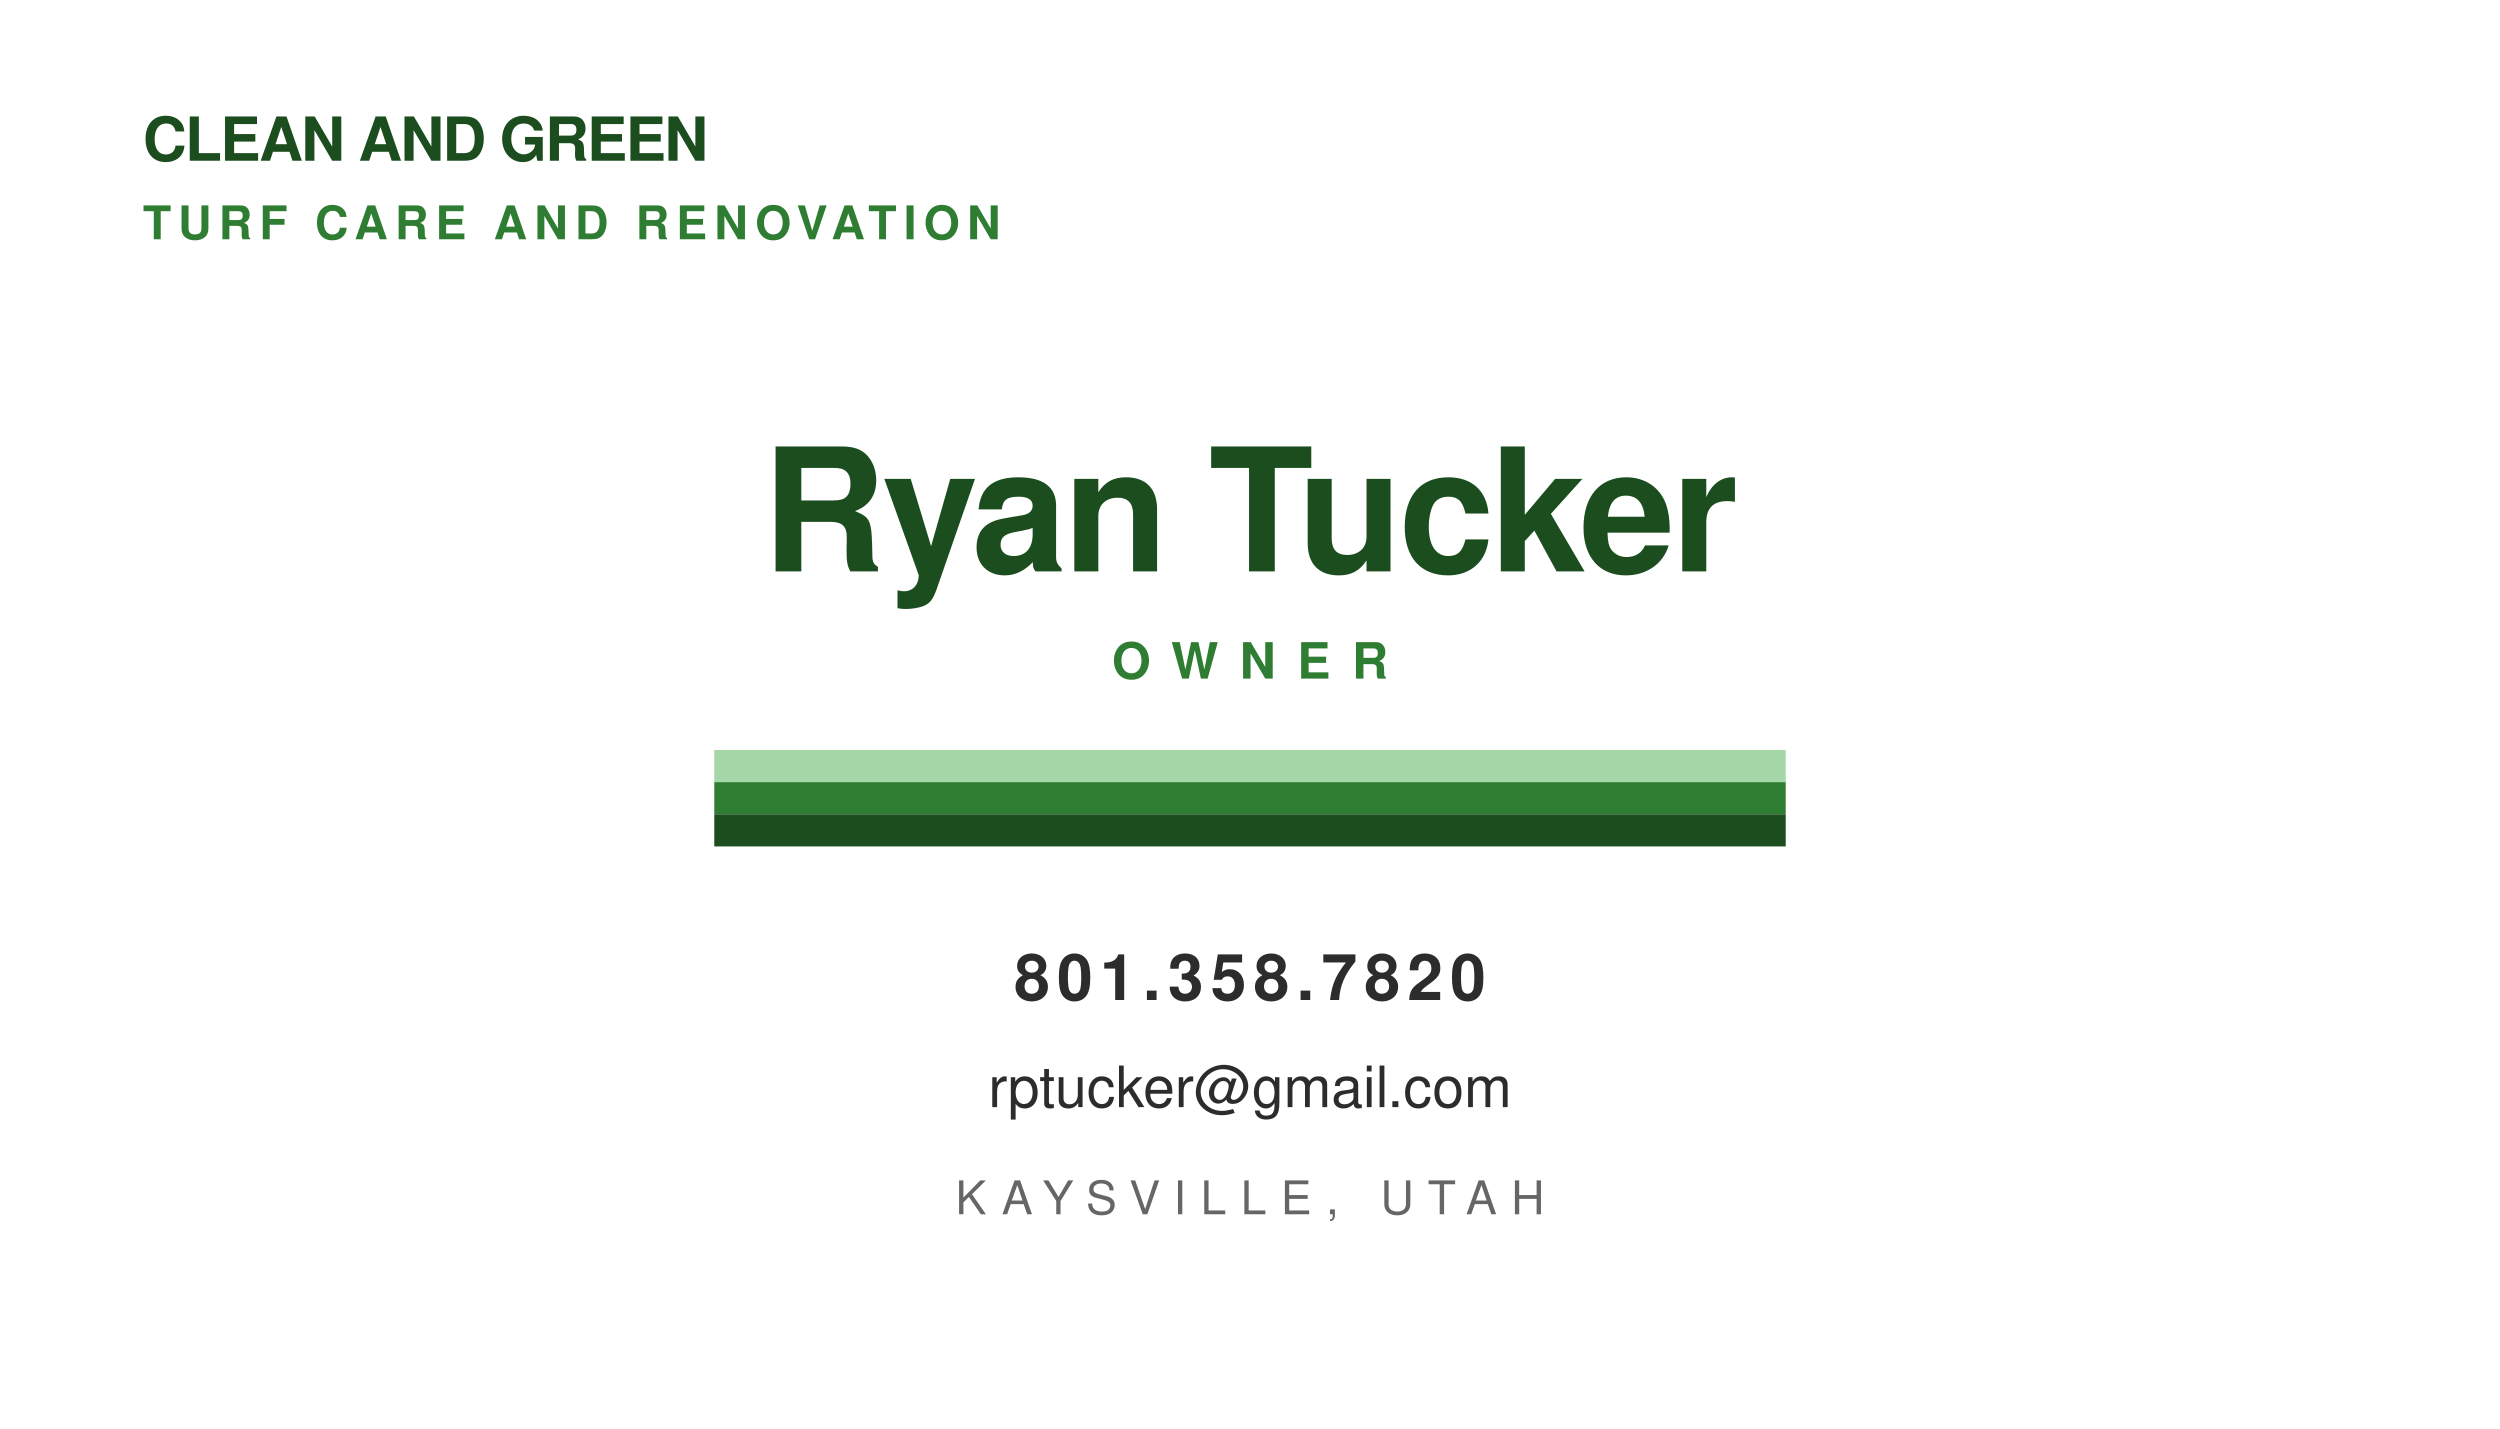
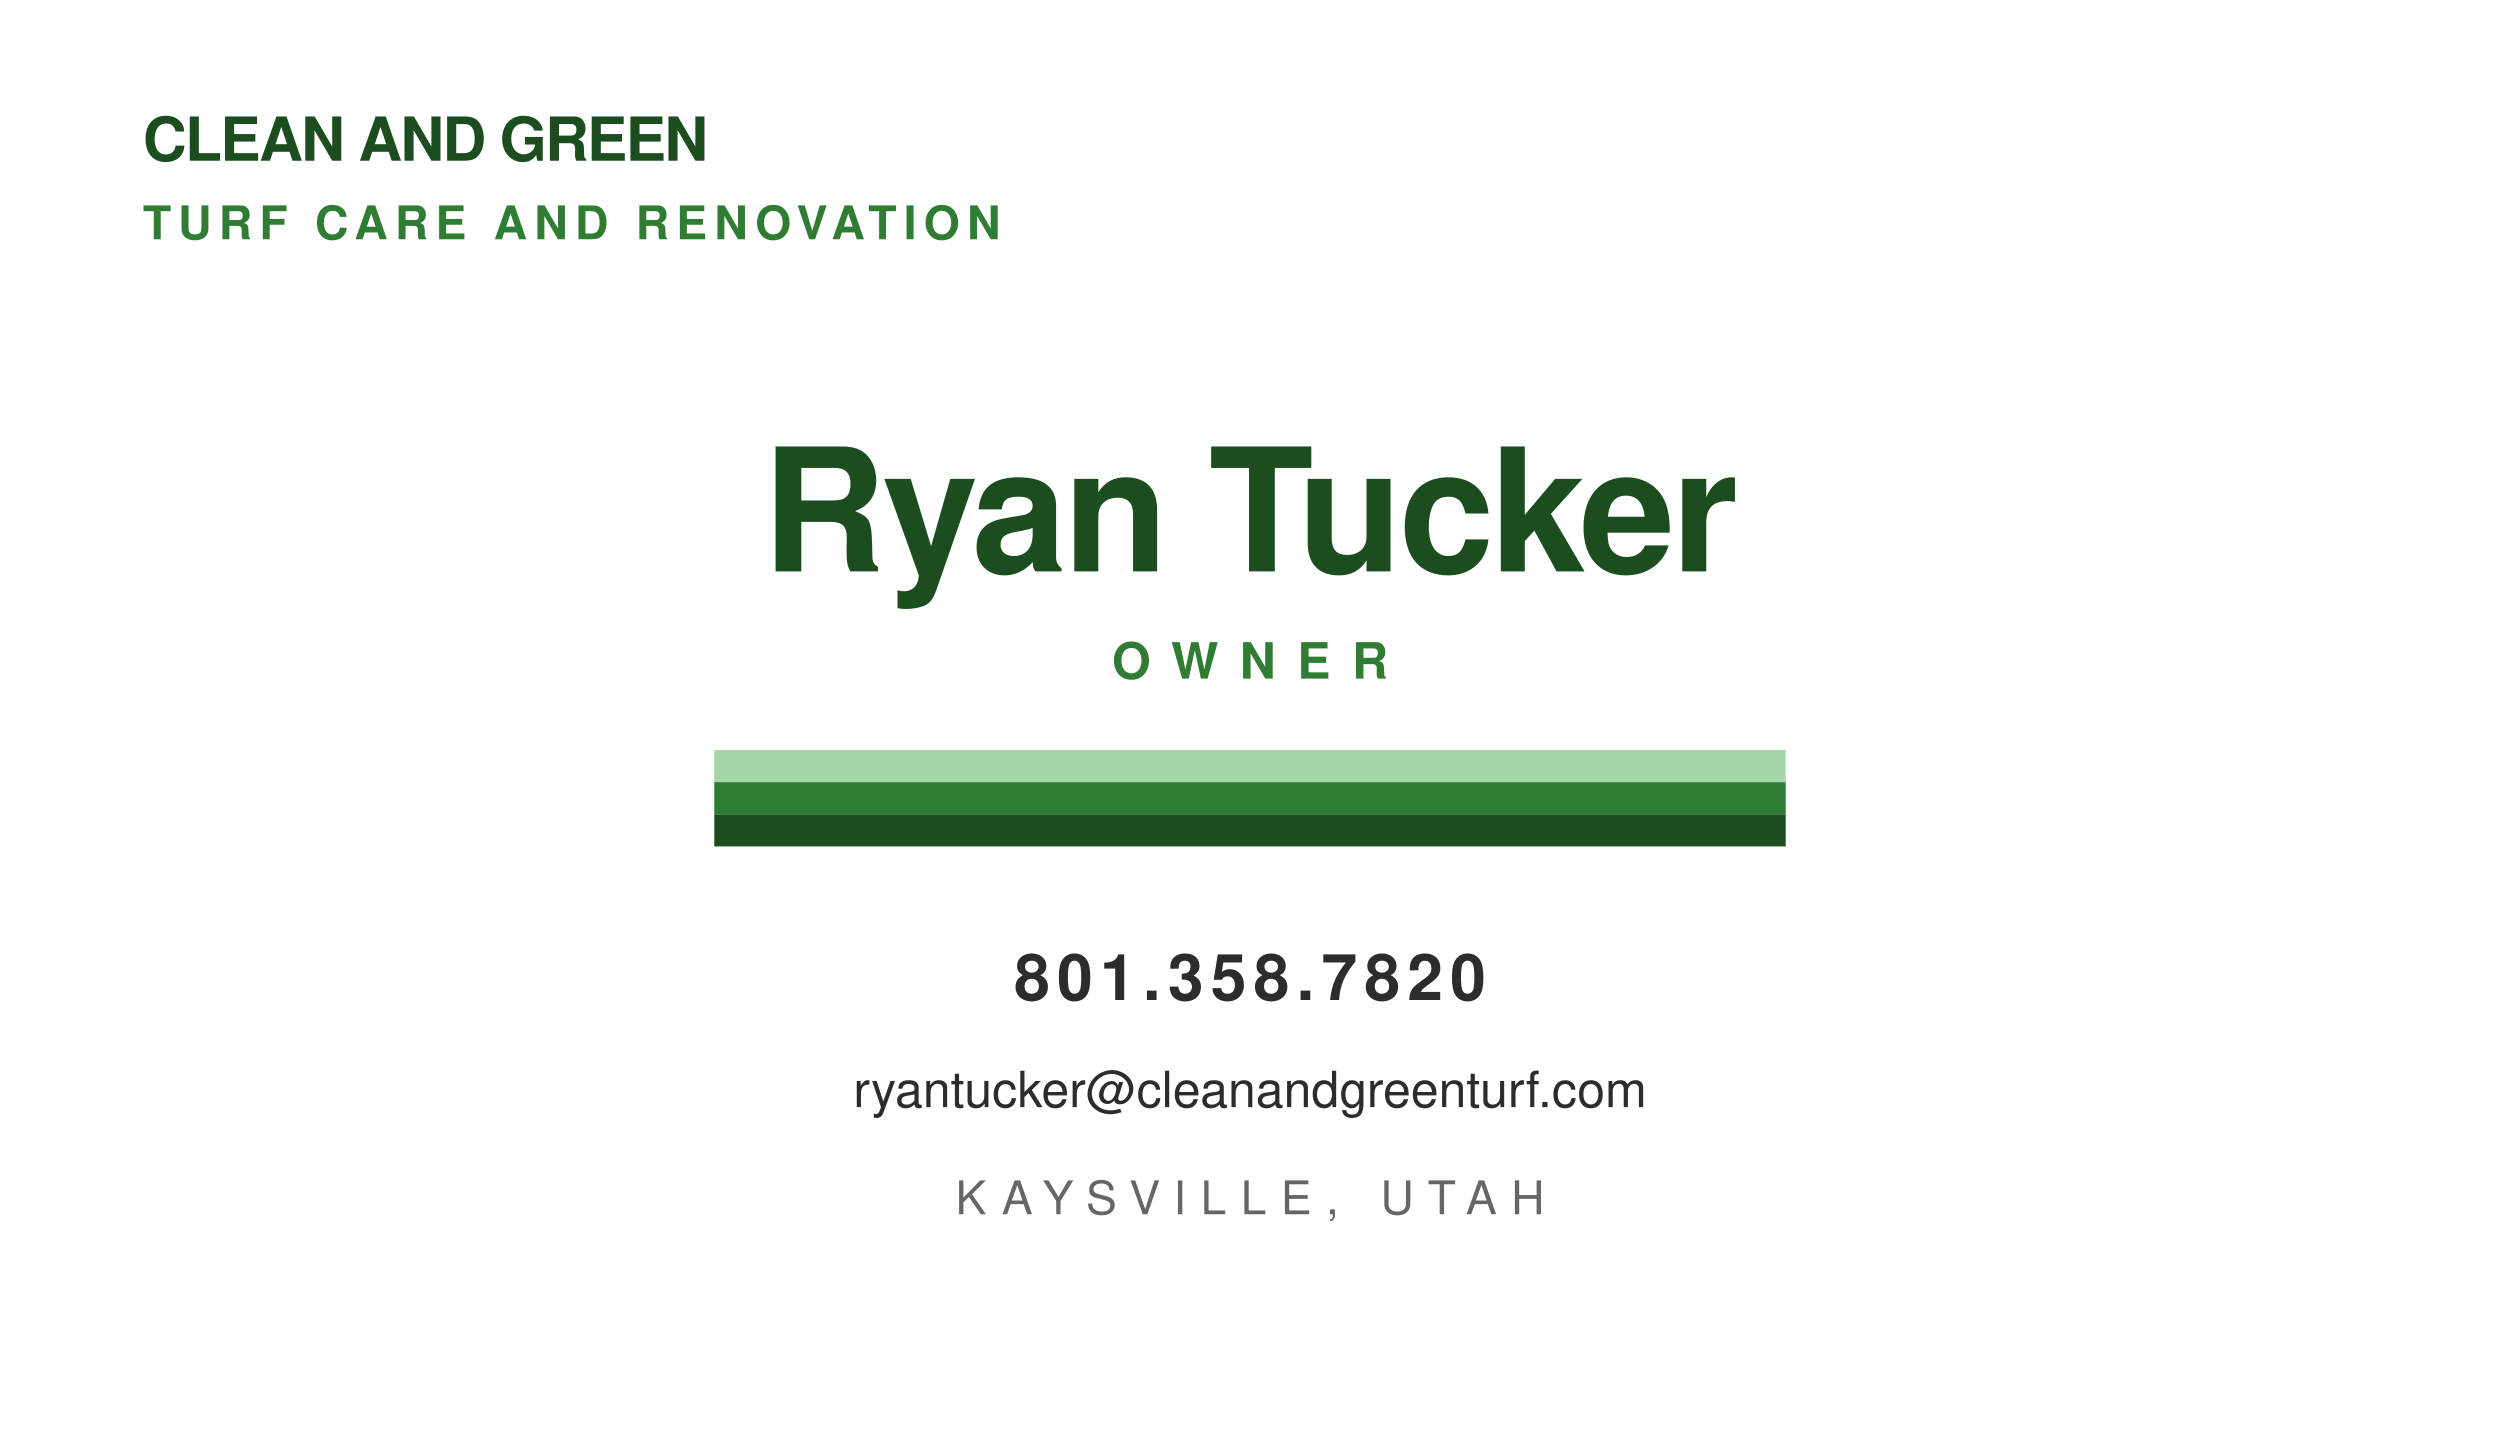
<svg xmlns="http://www.w3.org/2000/svg" viewBox="0 0 700 400">
  <g transform="translate(40,45)">
    <text x="0" y="0" font-family="Helvetica, Arial, sans-serif" font-size="17" font-weight="900" fill="#1B4D1F" letter-spacing="-0.5">CLEAN AND GREEN</text>
    <text x="0" y="22" font-family="Helvetica, Arial, sans-serif" font-size="13" font-weight="700" letter-spacing="2" fill="#2E7D32">TURF CARE AND RENOVATION</text>
  </g>
  <text x="350" y="160" text-anchor="middle" font-family="Helvetica, Arial, sans-serif" font-size="48" font-weight="900" fill="#1B4D1F" letter-spacing="-1">Ryan Tucker</text>
  <text x="350" y="190" text-anchor="middle" font-family="Helvetica, Arial, sans-serif" font-size="14" font-weight="700" letter-spacing="6" fill="#2E7D32">OWNER</text>
  <rect x="200" y="210" width="300" height="9" fill="#A5D6A7" />
  <rect x="200" y="219" width="300" height="9" fill="#2E7D32" />
  <rect x="200" y="228" width="300" height="9" fill="#1B4D1F" />
  <text x="350" y="280" text-anchor="middle" font-family="Helvetica, Arial, sans-serif" font-size="18" font-weight="700" fill="#2C2C2C" letter-spacing="2">801.358.7820</text>
-   <text x="350" y="310" text-anchor="middle" font-family="Helvetica, Arial, sans-serif" font-size="16" fill="#2C2C2C">rptucker@gmail.com</text>
+   <text x="350" y="310" text-anchor="middle" font-family="Helvetica, Arial, sans-serif" font-size="14" fill="#2C2C2C">ryantucker@cleanandgreenturf.com</text>
  <text x="350" y="340" text-anchor="middle" font-family="Helvetica, Arial, sans-serif" font-size="13" letter-spacing="4" fill="#666">KAYSVILLE,  UTAH</text>
</svg>
